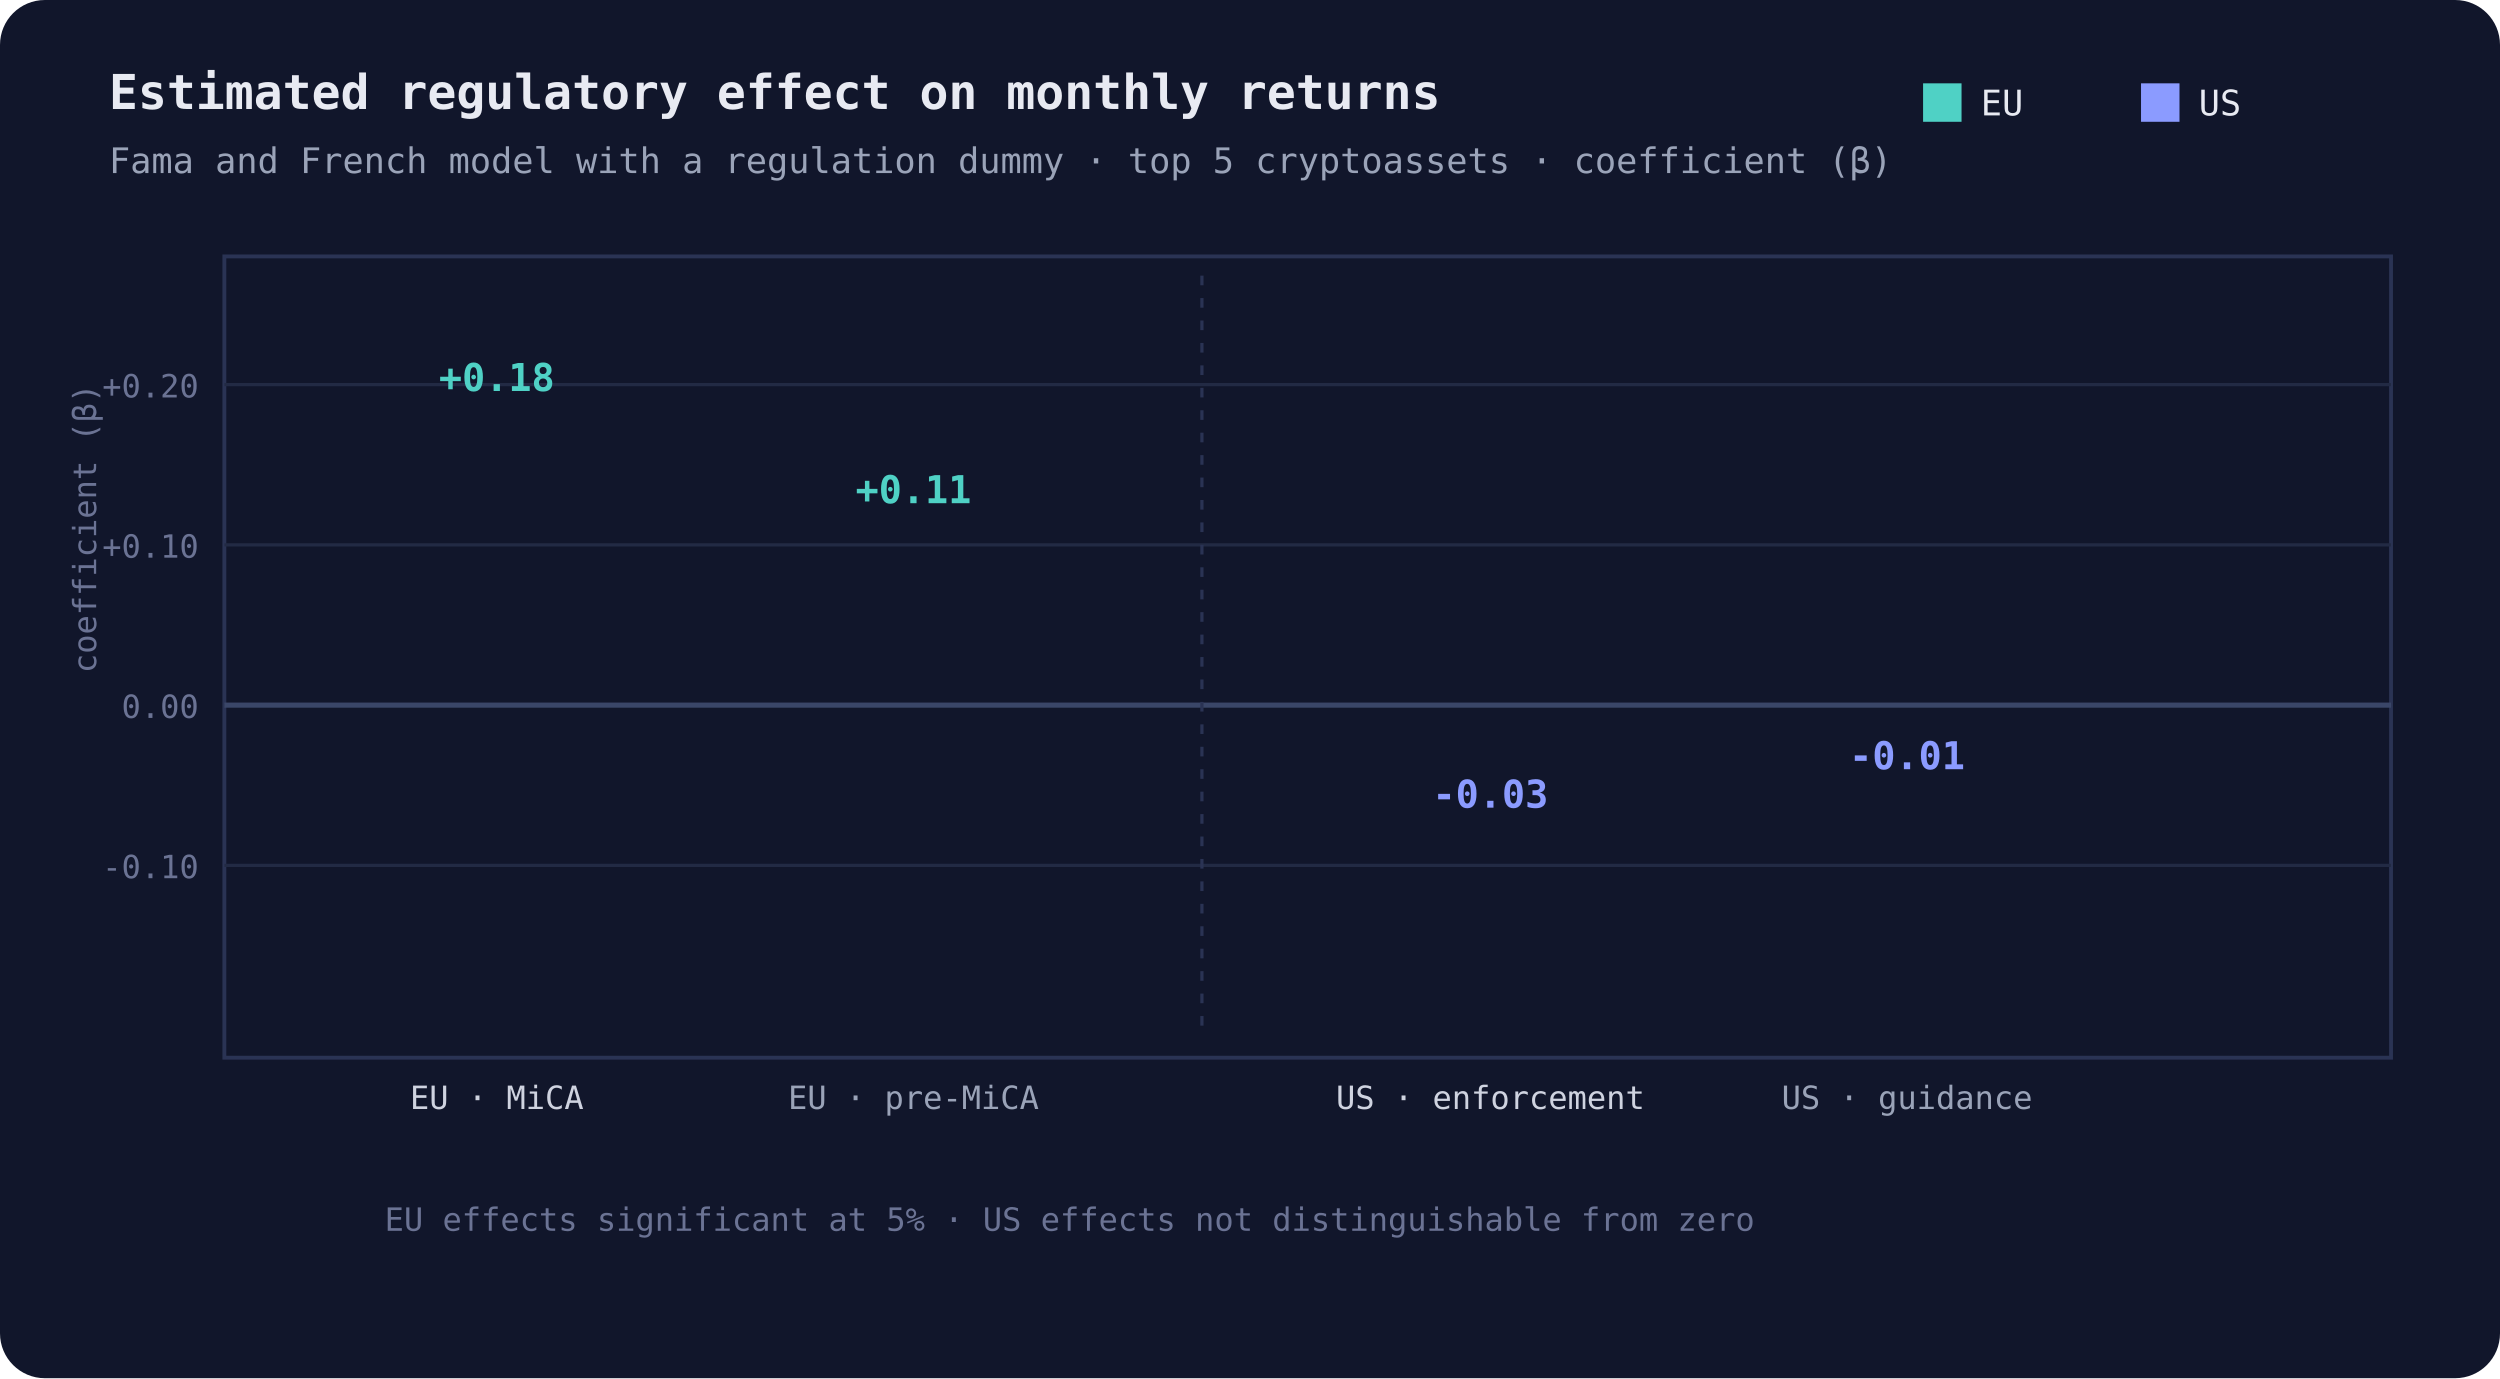
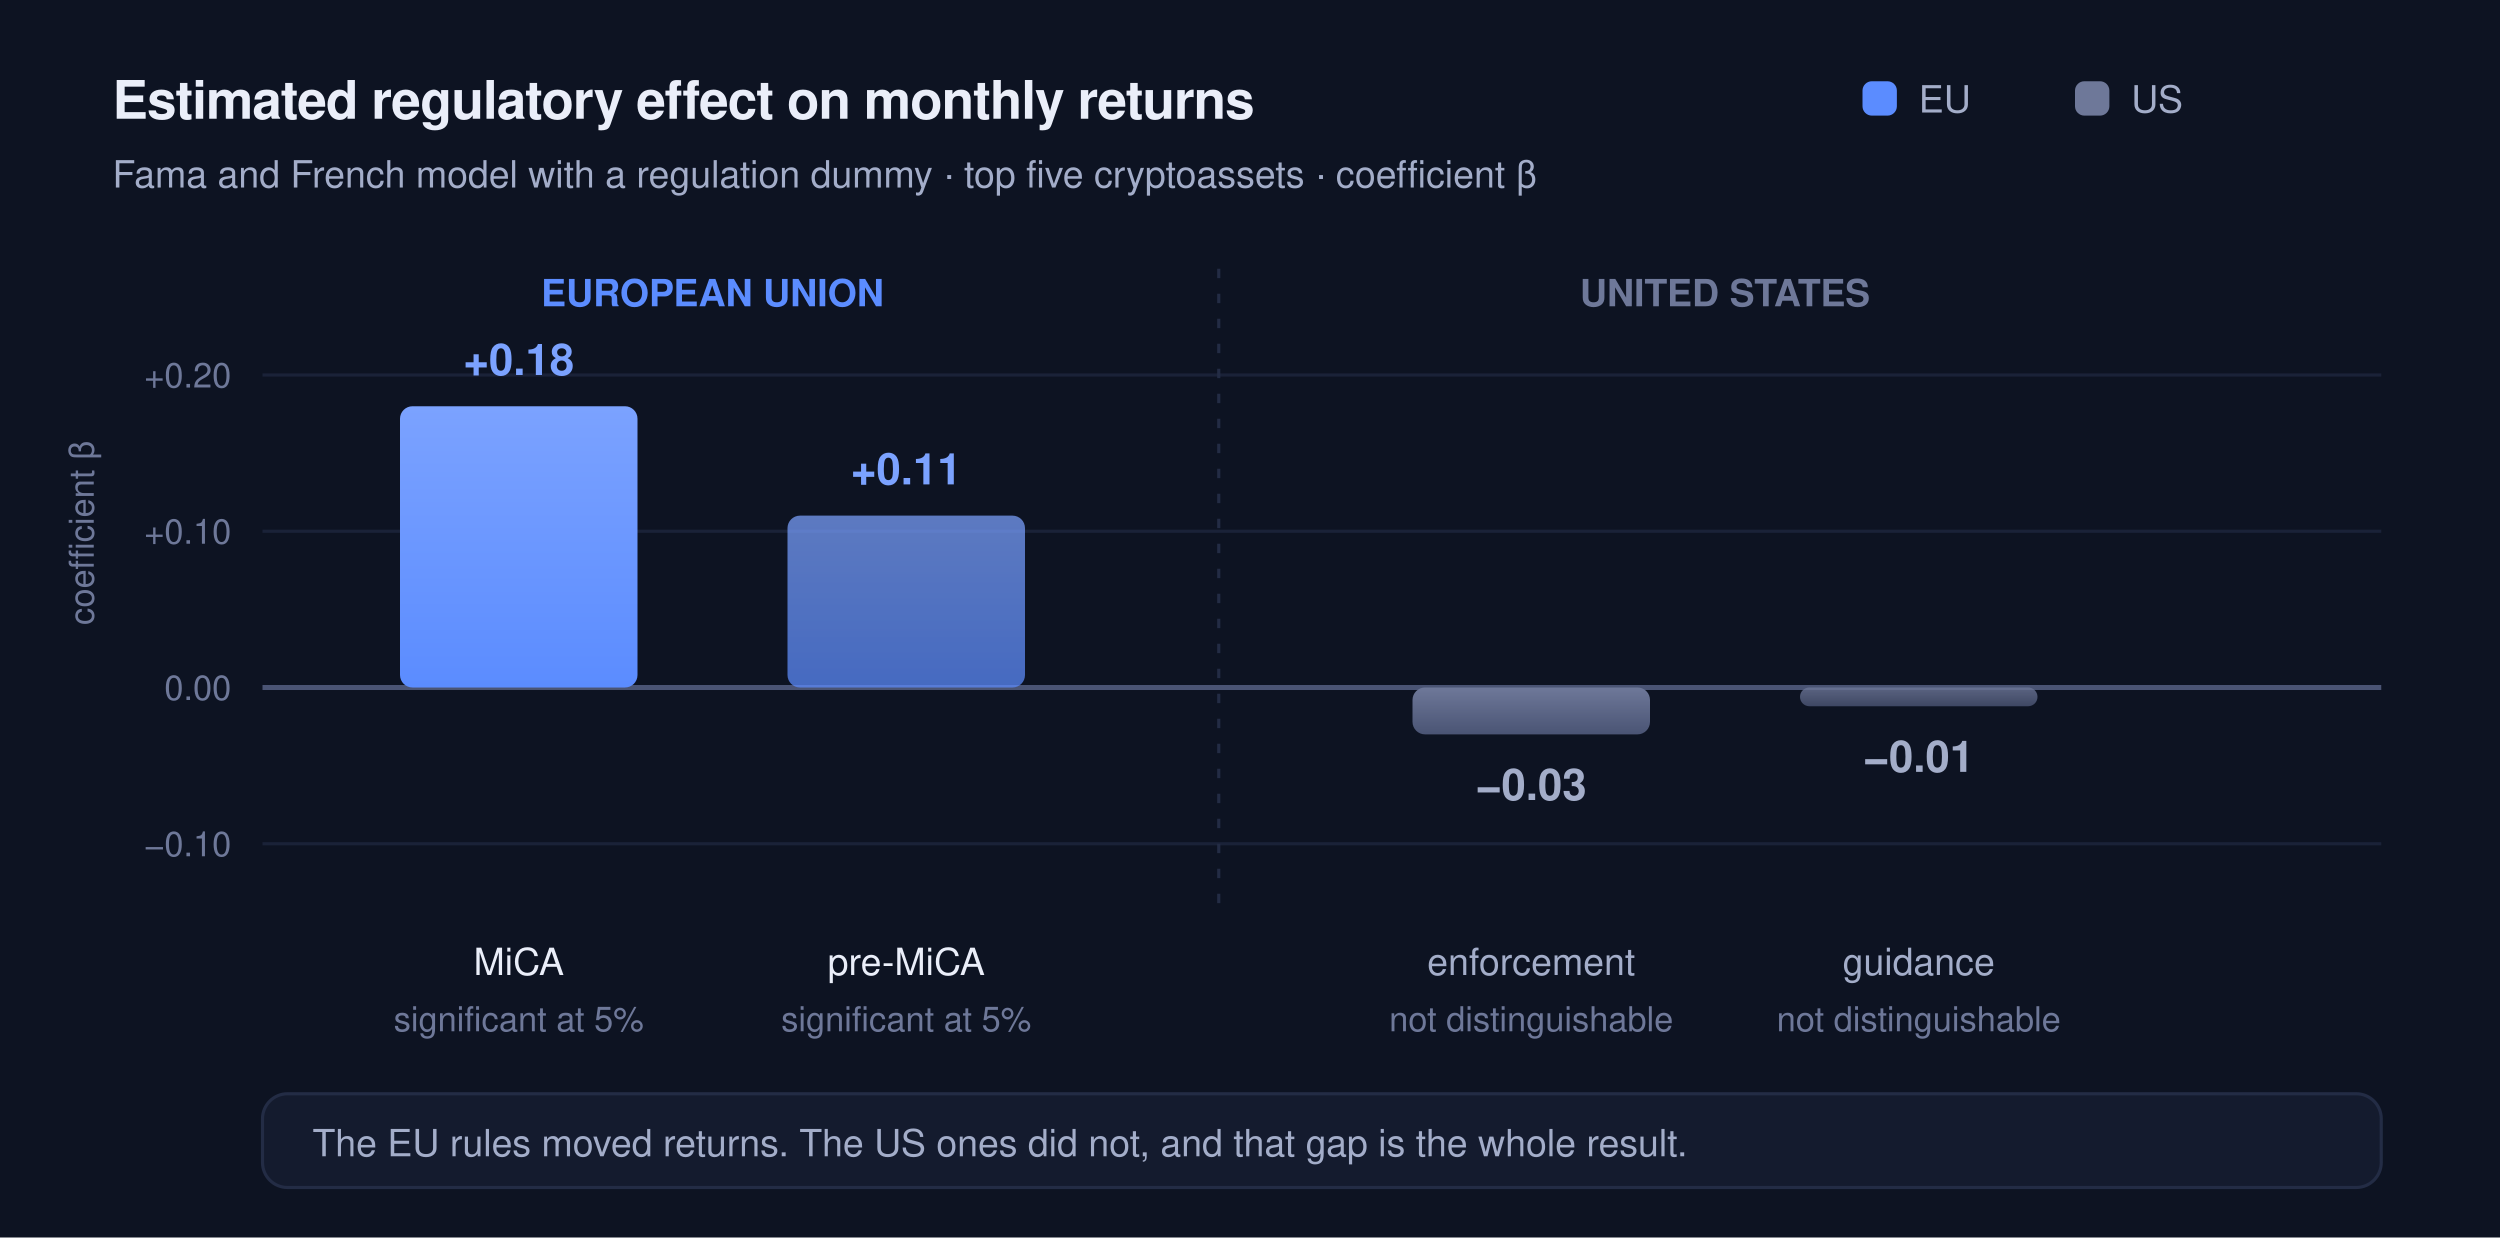
- <svg xmlns="http://www.w3.org/2000/svg" viewBox="0 0 780 430" font-family="JetBrains Mono, monospace">
-   <style>
- .bar{transform-origin:center bottom;animation:rise 1.3s cubic-bezier(.22,.9,.3,1) forwards;transform:scaleY(0)}
- .bn{transform-origin:center top;animation:rise 1.3s cubic-bezier(.22,.9,.3,1) forwards;transform:scaleY(0)}
- @keyframes rise{0%{transform:scaleY(0)}70%{transform:scaleY(1.04)}100%{transform:scaleY(1)}}
- .dot{opacity:0;animation:fade .5s ease forwards .9s}
- @keyframes fade{to{opacity:1}}
- </style>
-   <rect width="780" height="430" rx="14" fill="#11162B" />
-   <text x="34" y="34" fill="#E8EAF2" font-size="15" font-weight="bold">Estimated regulatory effect on monthly returns</text>
-   <text x="34" y="54" fill="#9AA3B8" font-size="11">Fama and French model with a regulation dummy · top 5 cryptoassets · coefficient (β)</text>
-   <rect x="70" y="80" width="676" height="250" fill="none" stroke="#2a3354" stroke-width="1.2" />
-   <g stroke="#222a44" stroke-width="1">
-     <line x1="70" y1="120" x2="746" y2="120" />
-     <line x1="70" y1="170" x2="746" y2="170" />
-     <line x1="70" y1="220" x2="746" y2="220" />
-     <line x1="70" y1="270" x2="746" y2="270" />
+ <svg xmlns="http://www.w3.org/2000/svg" viewBox="0 0 800 396" font-family="Segoe UI, system-ui, -apple-system, Helvetica, sans-serif">
+   <defs>
+     <linearGradient id="eub" x1="0" y1="0" x2="0" y2="1">
+       <stop offset="0" stop-color="#7BA2FF" />
+       <stop offset="1" stop-color="#5B8CFF" />
+     </linearGradient>
+     <linearGradient id="usb" x1="0" y1="0" x2="0" y2="1">
+       <stop offset="0" stop-color="#6E7899" />
+       <stop offset="1" stop-color="#4A5474" />
+     </linearGradient>
+   </defs>
+   <rect width="800" height="396" fill="#0D1322" />
+   <text x="36" y="38" fill="#EAEEF9" font-size="17" font-weight="600" letter-spacing="-.3">Estimated regulatory effect on monthly returns</text>
+   <text x="36" y="60" fill="#A3ADC9" font-size="12">Fama and French model with a regulation dummy · top five cryptoassets · coefficient β</text>
+   <g font-size="12">
+     <rect x="596" y="26" width="11" height="11" rx="3" fill="#5B8CFF" />
+     <text x="614" y="36" fill="#A3ADC9">EU</text>
+     <rect x="664" y="26" width="11" height="11" rx="3" fill="#6E7899" />
+     <text x="682" y="36" fill="#A3ADC9">US</text>
  </g>
-   <g fill="#6b7394" font-size="10" text-anchor="end">
-     <text x="62" y="124">+0.20</text>
-     <text x="62" y="174">+0.10</text>
-     <text x="62" y="224">0.00</text>
-     <text x="62" y="274">-0.10</text>
+   <g stroke="#1A2238" stroke-width="1">
+     <line x1="84" y1="120" x2="762" y2="120" />
+     <line x1="84" y1="170" x2="762" y2="170" />
+     <line x1="84" y1="270" x2="762" y2="270" />
  </g>
-   <text x="30" y="210" fill="#6b7394" font-size="10" transform="rotate(-90 30 210)">coefficient (β)</text>
-   <line x1="70" y1="220" x2="746" y2="220" stroke="#3a4668" stroke-width="1.6" />
-   <rect class="bar" x="120" y="130" width="70" height="90" rx="3" fill="#4FD1C5" />
-   <text x="155" y="122" fill="#4FD1C5" font-size="12" text-anchor="middle" font-weight="bold">+0.18</text>
-   <text x="155" y="346" fill="#cfd3e0" font-size="10" text-anchor="middle">EU · MiCA</text>
-   <rect class="bar" x="250" y="165" width="70" height="55" rx="3" fill="#4FD1C5" opacity=".82" style="animation-delay:.15s" />
-   <text x="285" y="157" fill="#4FD1C5" font-size="12" text-anchor="middle" font-weight="bold">+0.11</text>
-   <text x="285" y="346" fill="#9AA3B8" font-size="10" text-anchor="middle">EU · pre-MiCA</text>
-   <rect class="bn" x="430" y="220" width="70" height="15" rx="3" fill="#8B9BFF" style="animation-delay:.3s" />
-   <text x="465" y="252" fill="#8B9BFF" font-size="12" text-anchor="middle" font-weight="bold">-0.03</text>
-   <text x="465" y="346" fill="#cfd3e0" font-size="10" text-anchor="middle">US · enforcement</text>
-   <rect class="bn" x="560" y="220" width="70" height="6" rx="3" fill="#8B9BFF" opacity=".82" style="animation-delay:.45s" />
-   <text x="595" y="240" fill="#8B9BFF" font-size="12" text-anchor="middle" font-weight="bold">-0.01</text>
-   <text x="595" y="346" fill="#9AA3B8" font-size="10" text-anchor="middle">US · guidance</text>
-   <line x1="375" y1="86" x2="375" y2="324" stroke="#2a3354" stroke-width="1" stroke-dasharray="3 4" />
-   <text x="120" y="384" fill="#6b7394" font-size="10">EU effects significant at 5% · US effects not distinguishable from zero</text>
-   <g font-size="11">
-     <rect x="600" y="26" width="12" height="12" fill="#4FD1C5" />
-     <text x="618" y="36" fill="#E8EAF2">EU</text>
-     <rect x="668" y="26" width="12" height="12" fill="#8B9BFF" />
-     <text x="686" y="36" fill="#E8EAF2">US</text>
+   <g fill="#6E7899" font-size="11" text-anchor="end">
+     <text x="74" y="124">+0.20</text>
+     <text x="74" y="174">+0.10</text>
+     <text x="74" y="224">0.00</text>
+     <text x="74" y="274">−0.10</text>
  </g>
+   <text x="30" y="200" fill="#6E7899" font-size="11" transform="rotate(-90 30 200)">coefficient β</text>
+   <line x1="84" y1="220" x2="762" y2="220" stroke="#4A5474" stroke-width="1.6" />
+   <rect x="128" y="130" width="76" height="90" rx="4" fill="url(#eub)" />
+   <text x="166" y="120" fill="#7BA2FF" font-size="14" font-weight="700" text-anchor="middle">+0.18</text>
+   <text x="166" y="312" fill="#EAEEF9" font-size="12" text-anchor="middle">MiCA</text>
+   <text x="166" y="330" fill="#6E7899" font-size="11" text-anchor="middle">significant at 5%</text>
+   <rect x="252" y="165" width="76" height="55" rx="4" fill="url(#eub)" opacity=".72" />
+   <text x="290" y="155" fill="#7BA2FF" font-size="14" font-weight="700" text-anchor="middle">+0.11</text>
+   <text x="290" y="312" fill="#EAEEF9" font-size="12" text-anchor="middle">pre-MiCA</text>
+   <text x="290" y="330" fill="#6E7899" font-size="11" text-anchor="middle">significant at 5%</text>
+   <rect x="452" y="220" width="76" height="15" rx="4" fill="url(#usb)" />
+   <text x="490" y="256" fill="#A3ADC9" font-size="14" font-weight="700" text-anchor="middle">−0.03</text>
+   <text x="490" y="312" fill="#A3ADC9" font-size="12" text-anchor="middle">enforcement</text>
+   <text x="490" y="330" fill="#6E7899" font-size="11" text-anchor="middle">not distinguishable</text>
+   <rect x="576" y="220" width="76" height="6" rx="3" fill="url(#usb)" opacity=".8" />
+   <text x="614" y="247" fill="#A3ADC9" font-size="14" font-weight="700" text-anchor="middle">−0.01</text>
+   <text x="614" y="312" fill="#A3ADC9" font-size="12" text-anchor="middle">guidance</text>
+   <text x="614" y="330" fill="#6E7899" font-size="11" text-anchor="middle">not distinguishable</text>
+   <line x1="390" y1="86" x2="390" y2="292" stroke="#232C45" stroke-width="1" stroke-dasharray="3 5" />
+   <text x="228" y="98" fill="#5B8CFF" font-size="12" font-weight="600" text-anchor="middle">EUROPEAN UNION</text>
+   <text x="552" y="98" fill="#6E7899" font-size="12" font-weight="600" text-anchor="middle">UNITED STATES</text>
+   <rect x="84" y="350" width="678" height="30" rx="8" fill="#141B2E" stroke="#232C45" />
+   <text x="100" y="370" fill="#A3ADC9" font-size="12">The EU rules moved returns. The US ones did not, and that gap is the whole result.</text>
</svg>
